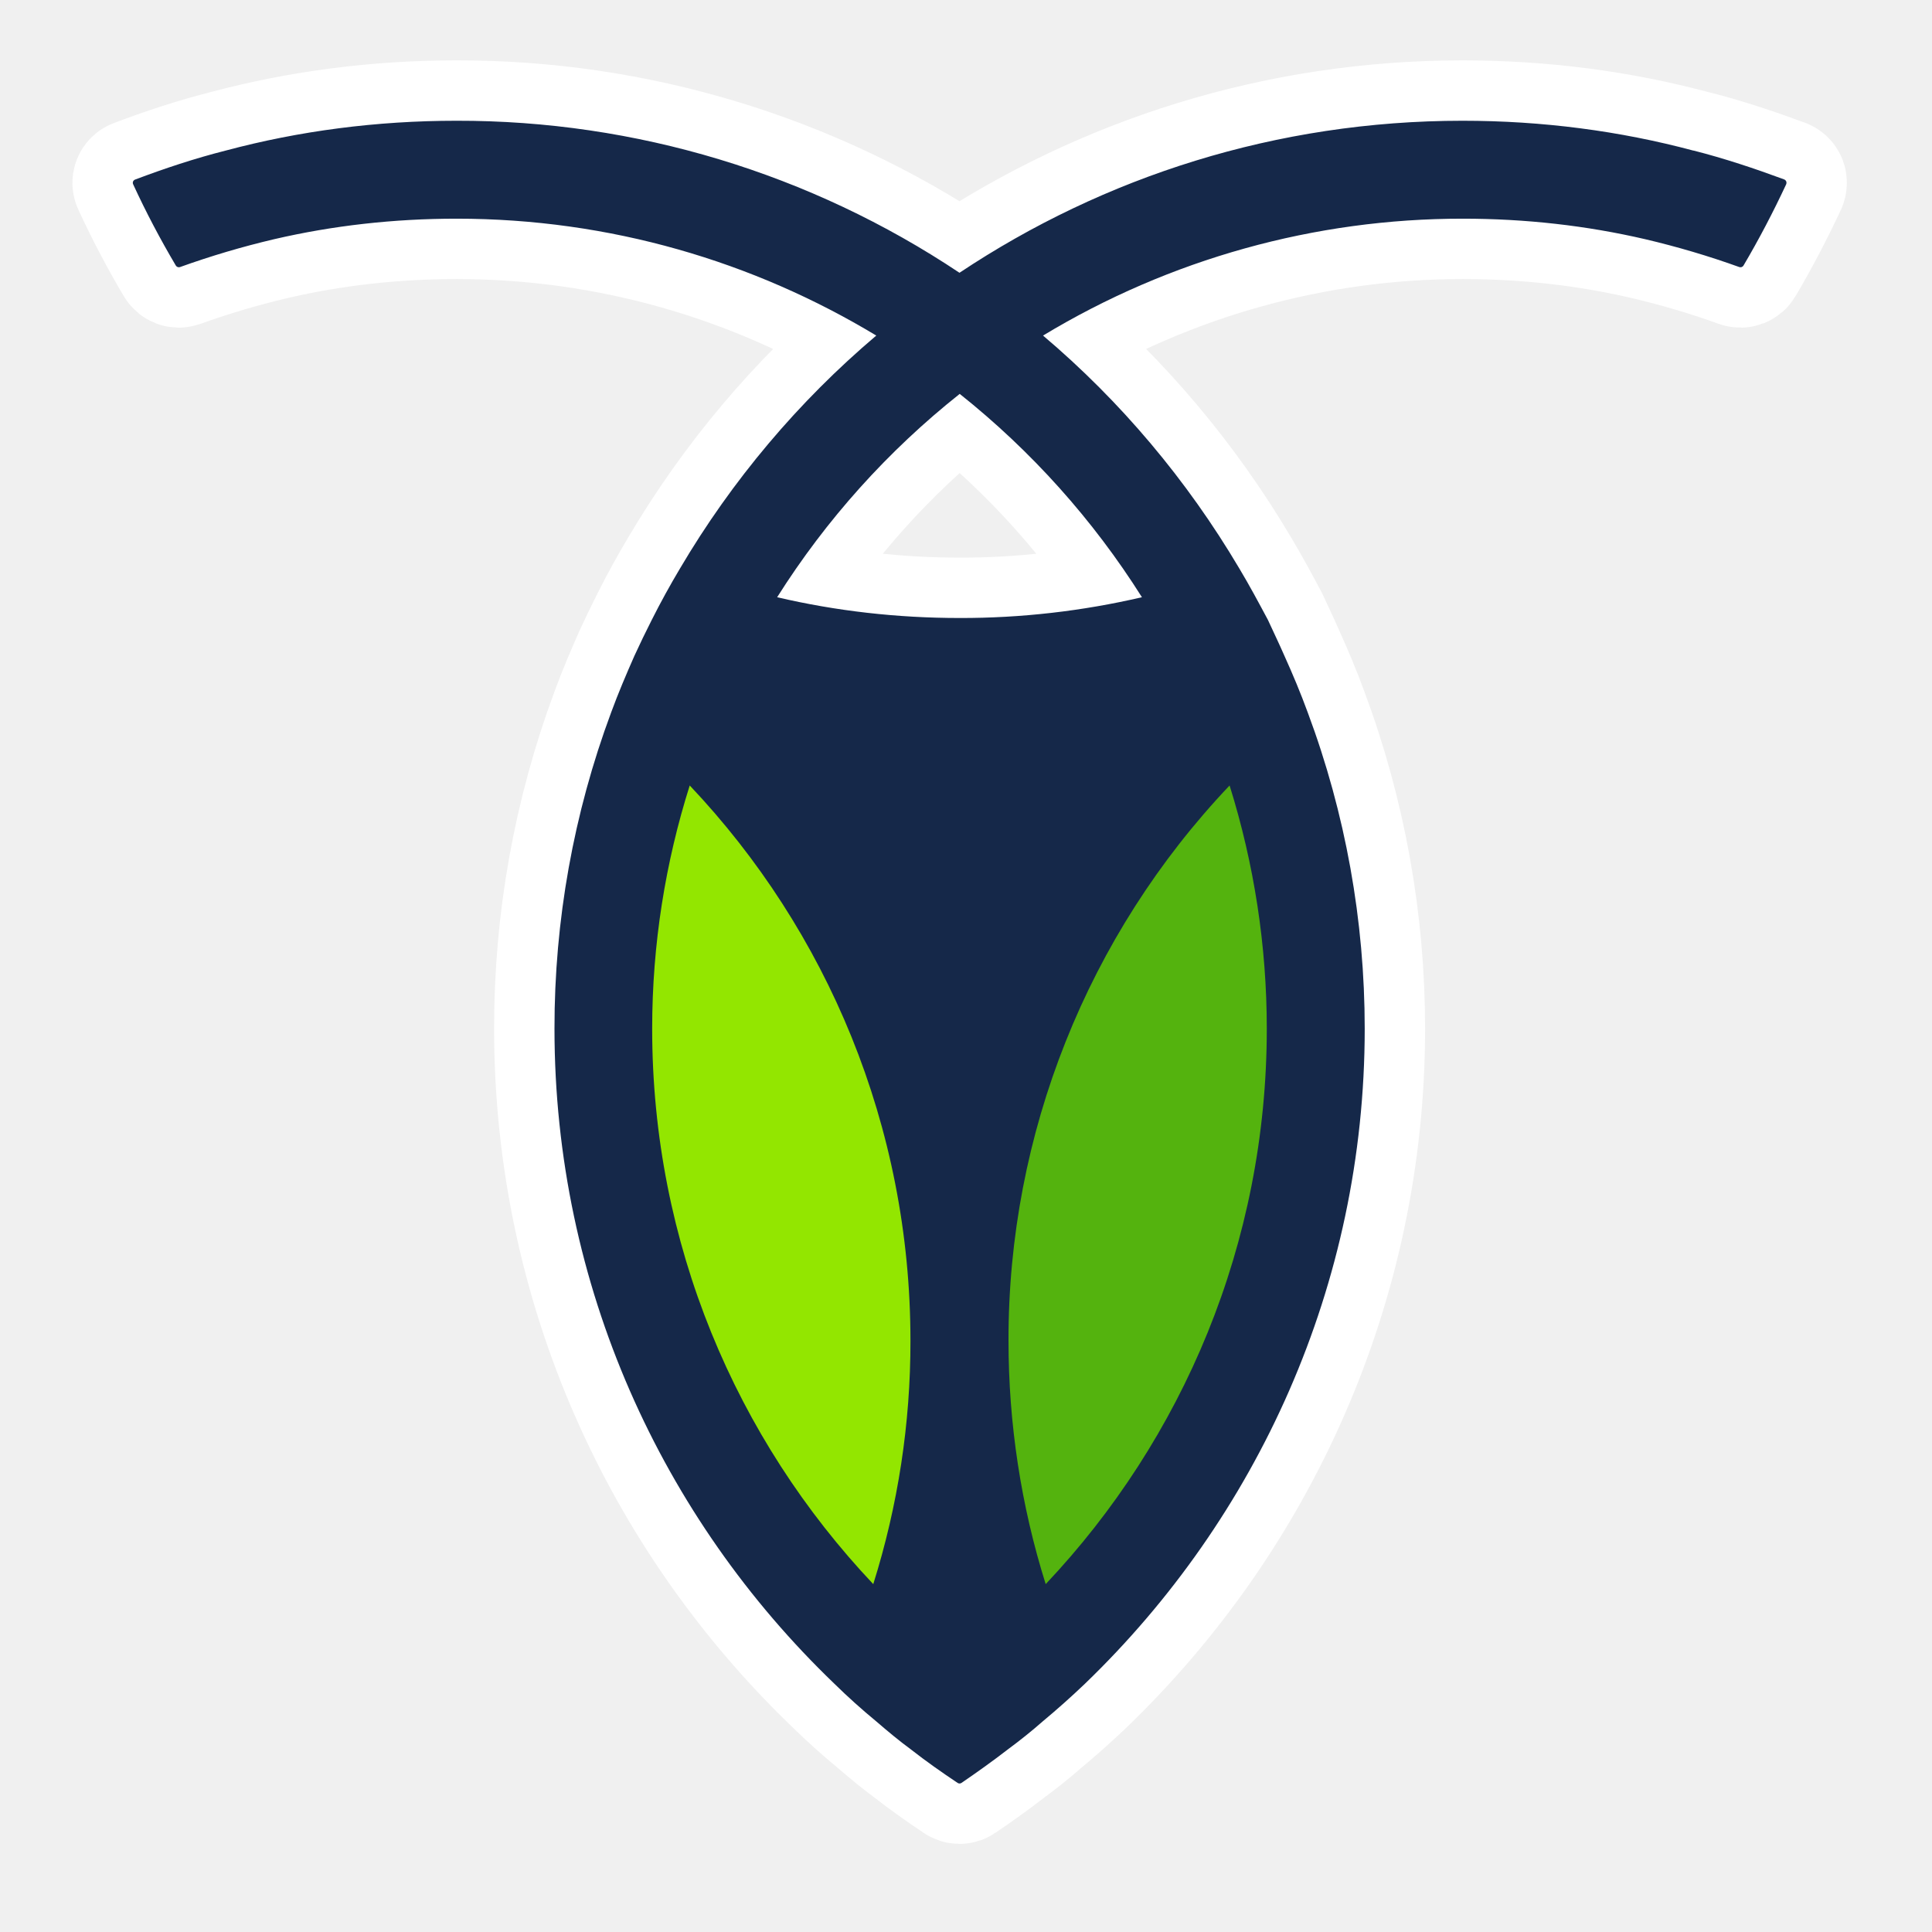
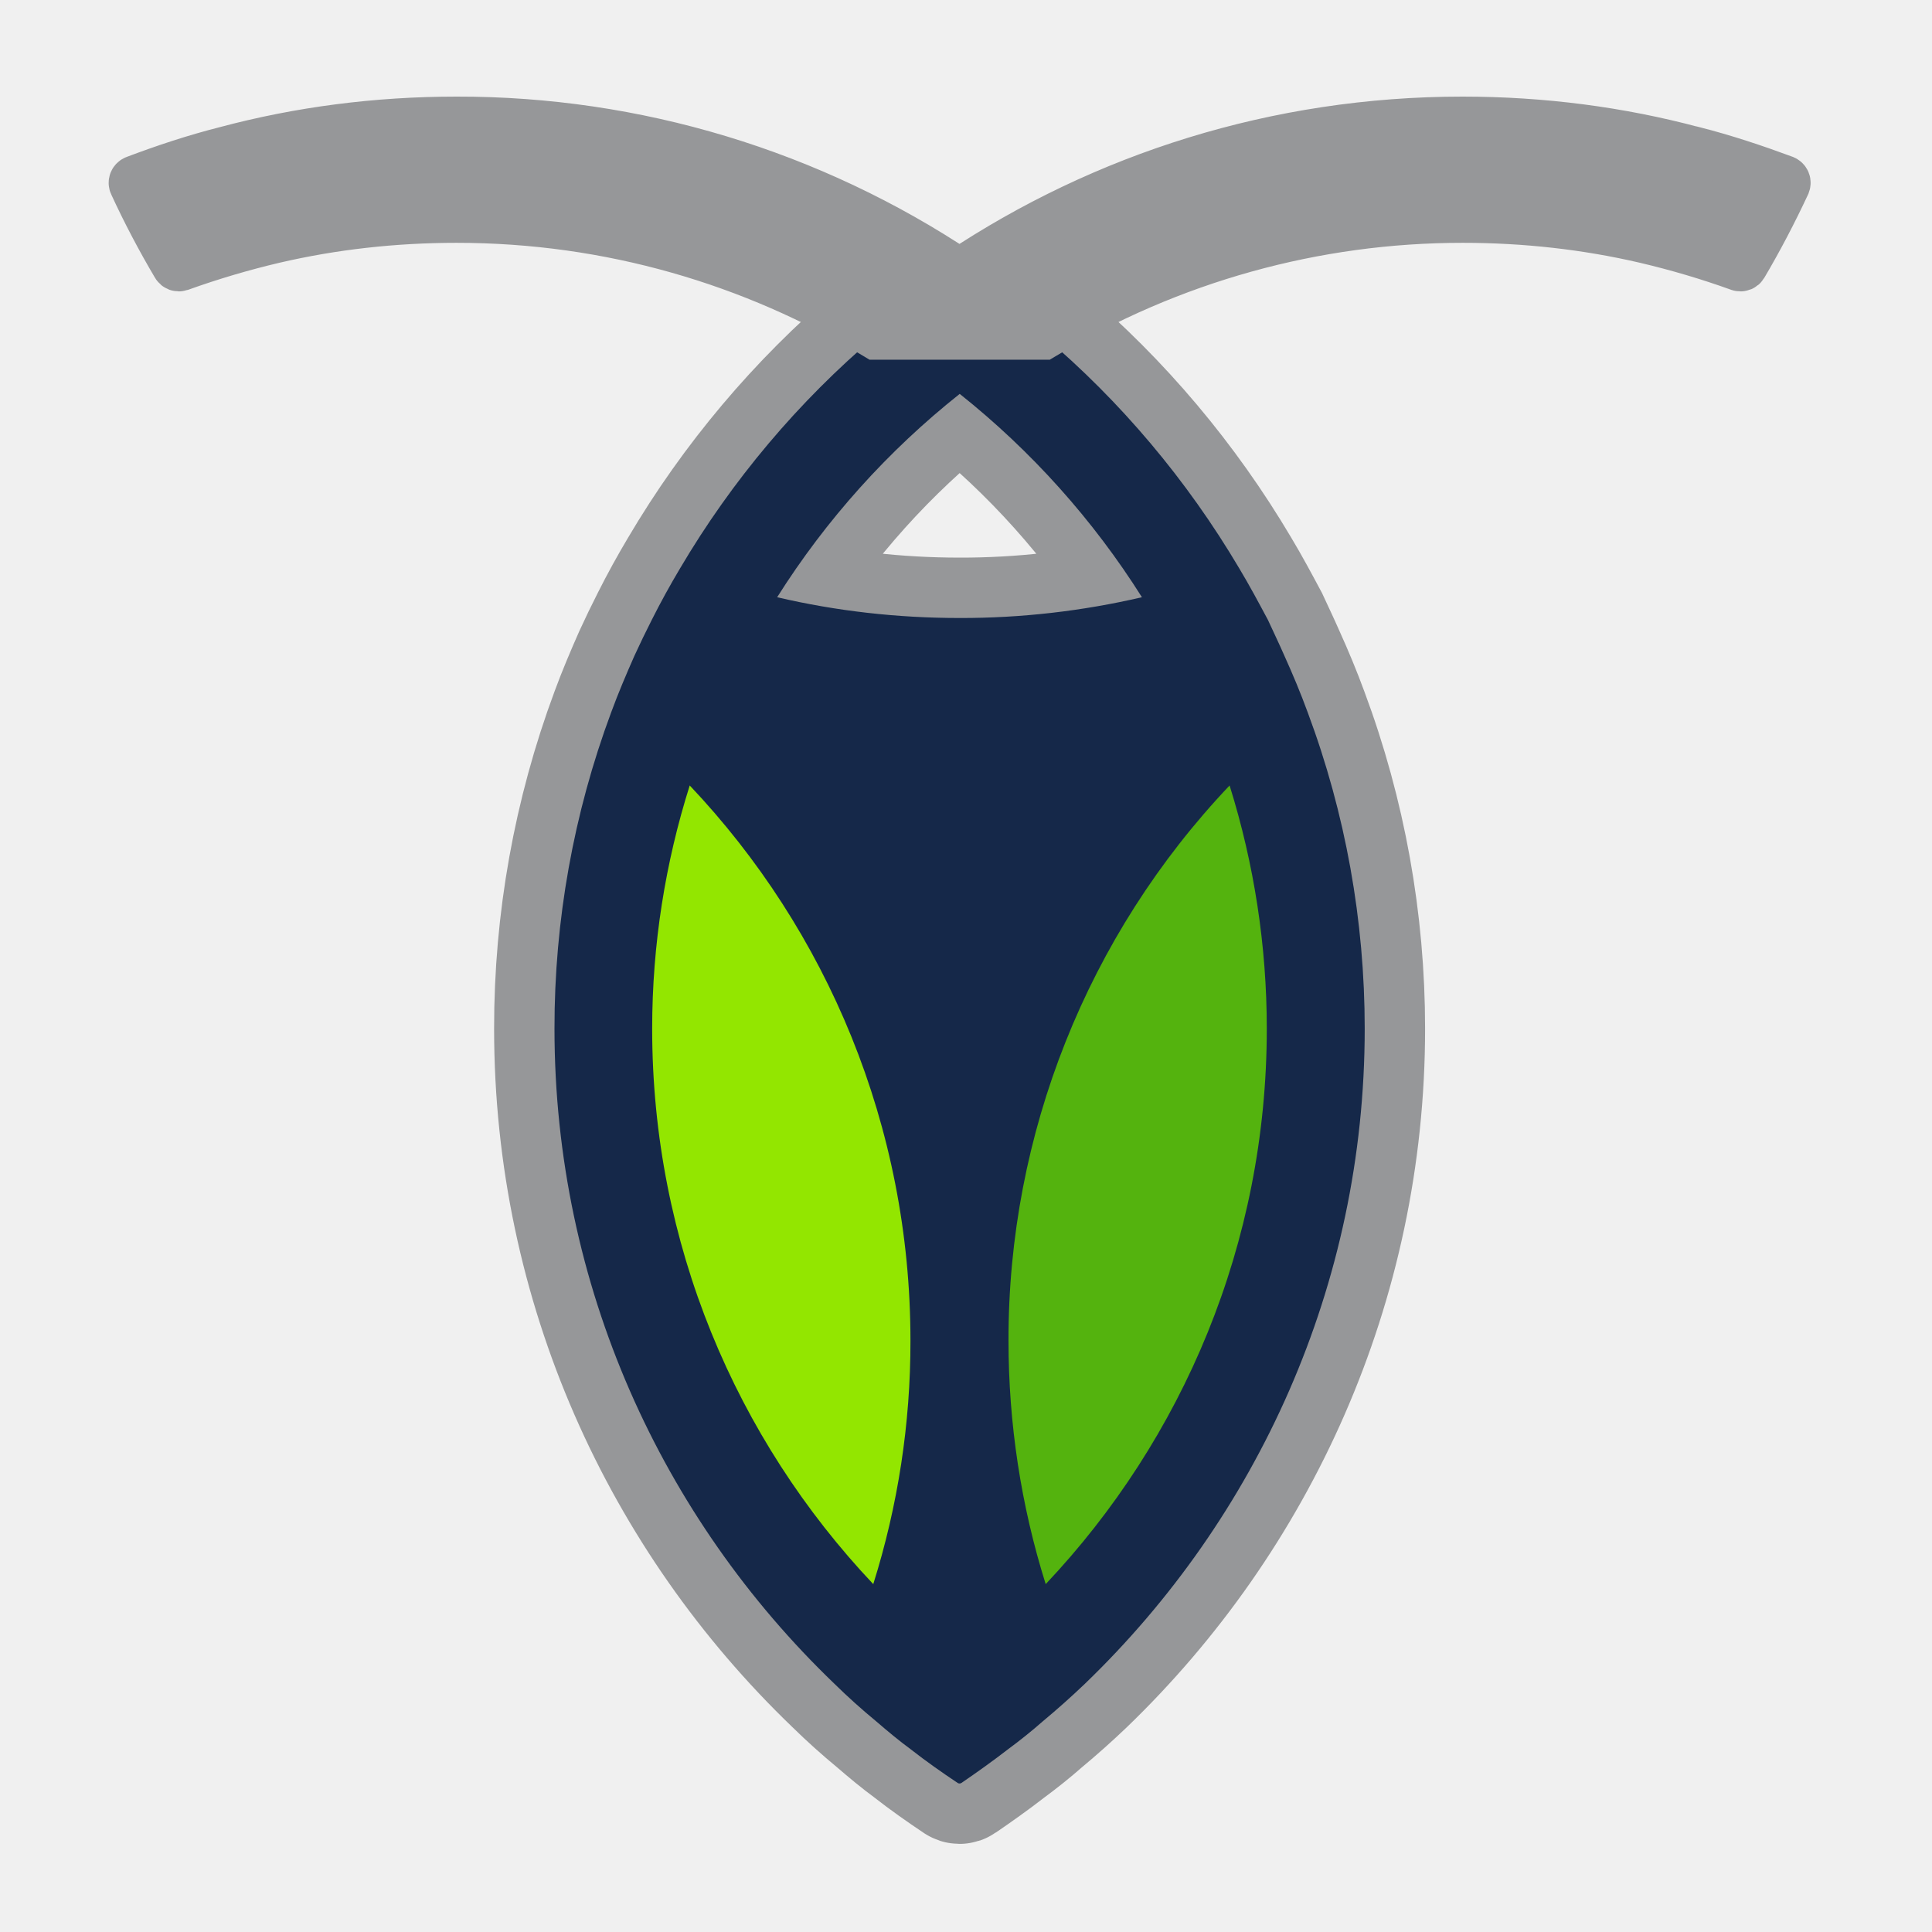
<svg xmlns="http://www.w3.org/2000/svg" width="16" height="16" viewBox="0 0 16 16">
-   <g fill="none" transform="translate(1.1 1)">
-     <path fill="#FFF" stroke="#FFF" d="M8.357,3.946 C7.862,4.061 7.356,4.119 6.848,4.118 C6.329,4.118 5.823,4.06 5.336,3.946 C5.741,3.304 6.253,2.734 6.848,2.262 C7.442,2.735 7.952,3.304 8.357,3.946 Z M12.923,0.247 C12.314,0.084 11.672,-1.14371439e-05 11.012,-1.14371439e-05 C9.473,-1.14371439e-05 8.041,0.463 6.846,1.259 C5.613,0.436 4.163,-0.003 2.68,-1.14371439e-05 C2.02,-1.14371439e-05 1.378,0.084 0.769,0.247 C0.512,0.312 0.263,0.395 0.019,0.487 C0.011,0.49 0.005,0.496 0.002,0.503 C-0.001,0.511 -0.001,0.519 0.003,0.527 C0.109,0.757 0.227,0.981 0.356,1.199 C0.363,1.211 0.378,1.216 0.39,1.212 C0.646,1.12 0.906,1.043 1.17,0.981 C1.656,0.868 2.162,0.811 2.681,0.811 C3.952,0.811 5.141,1.166 6.157,1.779 C5.511,2.326 4.962,2.978 4.532,3.707 C4.449,3.846 4.371,3.988 4.298,4.133 C4.248,4.231 4.2,4.331 4.154,4.431 C4.086,4.585 4.02,4.74 3.962,4.898 C3.65,5.736 3.491,6.624 3.492,7.519 C3.492,9.648 4.382,11.573 5.81,12.944 C5.921,13.053 6.037,13.157 6.157,13.256 C6.252,13.338 6.347,13.417 6.445,13.489 C6.57,13.587 6.7,13.678 6.83,13.765 C6.84,13.772 6.853,13.772 6.863,13.765 C6.993,13.676 7.121,13.585 7.245,13.489 C7.345,13.415 7.442,13.338 7.535,13.256 C7.655,13.156 7.772,13.052 7.885,12.944 C9.308,11.573 10.202,9.646 10.202,7.519 C10.202,6.625 10.043,5.738 9.73,4.9 C9.671,4.739 9.607,4.586 9.537,4.431 C9.492,4.328 9.444,4.229 9.4,4.133 C9.323,3.989 9.247,3.847 9.163,3.707 C8.731,2.977 8.182,2.324 7.538,1.779 C8.587,1.145 9.789,0.81 11.015,0.811 C11.533,0.811 12.039,0.868 12.525,0.981 C12.789,1.043 13.05,1.12 13.305,1.212 C13.318,1.216 13.332,1.211 13.339,1.199 C13.467,0.982 13.584,0.758 13.692,0.527 C13.695,0.519 13.696,0.511 13.693,0.503 C13.69,0.495 13.683,0.489 13.676,0.486 C13.43,0.395 13.181,0.312 12.926,0.247 L12.923,0.247 Z" />
-     <path fill="#152849" d="M8.357,3.946 C7.862,4.061 7.356,4.119 6.848,4.118 C6.329,4.118 5.823,4.06 5.336,3.946 C5.741,3.304 6.253,2.734 6.848,2.262 C7.442,2.735 7.952,3.304 8.357,3.946 Z M12.923,0.247 C12.314,0.084 11.672,-1.14371439e-05 11.012,-1.14371439e-05 C9.473,-1.14371439e-05 8.041,0.463 6.846,1.259 C5.613,0.436 4.163,-0.003 2.68,-1.14371439e-05 C2.02,-1.14371439e-05 1.378,0.084 0.769,0.247 C0.512,0.312 0.263,0.395 0.019,0.487 C0.011,0.49 0.005,0.496 0.002,0.503 C-0.001,0.511 -0.001,0.519 0.003,0.527 C0.109,0.757 0.227,0.981 0.356,1.199 C0.363,1.211 0.378,1.216 0.39,1.212 C0.646,1.12 0.906,1.043 1.17,0.981 C1.656,0.868 2.162,0.811 2.681,0.811 C3.952,0.811 5.141,1.166 6.157,1.779 C5.511,2.326 4.962,2.978 4.532,3.707 C4.449,3.846 4.371,3.988 4.298,4.133 C4.248,4.231 4.2,4.331 4.154,4.431 C4.086,4.585 4.02,4.74 3.962,4.898 C3.65,5.736 3.491,6.624 3.492,7.519 C3.492,9.648 4.382,11.573 5.81,12.944 C5.921,13.053 6.037,13.157 6.157,13.256 C6.252,13.338 6.347,13.417 6.445,13.489 C6.57,13.587 6.7,13.678 6.83,13.765 C6.84,13.772 6.853,13.772 6.863,13.765 C6.993,13.676 7.121,13.585 7.245,13.489 C7.345,13.415 7.442,13.338 7.535,13.256 C7.655,13.156 7.772,13.052 7.885,12.944 C9.308,11.573 10.202,9.646 10.202,7.519 C10.202,6.625 10.043,5.738 9.73,4.9 C9.671,4.739 9.607,4.586 9.537,4.431 C9.492,4.328 9.444,4.229 9.4,4.133 C9.323,3.989 9.247,3.847 9.163,3.707 C8.731,2.977 8.182,2.324 7.538,1.779 C8.587,1.145 9.789,0.81 11.015,0.811 C11.533,0.811 12.039,0.868 12.525,0.981 C12.789,1.043 13.05,1.12 13.305,1.212 C13.318,1.216 13.332,1.211 13.339,1.199 C13.467,0.982 13.584,0.758 13.692,0.527 C13.695,0.519 13.696,0.511 13.693,0.503 C13.69,0.495 13.683,0.489 13.676,0.486 C13.43,0.395 13.181,0.312 12.926,0.247 L12.923,0.247 Z" />
-     <path fill="#54B30E" d="M9.391,7.519 C9.391,9.299 8.695,10.917 7.56,12.119 C7.355,11.467 7.252,10.787 7.252,10.104 C7.249,8.393 7.905,6.746 9.083,5.505 C9.287,6.157 9.391,6.836 9.391,7.519 L9.391,7.519 Z" />
-     <path fill="#93E600" d="M6.44,10.104 C6.441,10.787 6.337,11.467 6.132,12.119 C4.996,10.917 4.301,9.299 4.301,7.519 C4.301,6.818 4.411,6.141 4.612,5.505 C5.747,6.704 6.44,8.325 6.44,10.104" />
+   <g fill="none" fill-rule="evenodd" transform="translate(1.1 1)">
+     <path fill="#FFF" fill-rule="nonzero" stroke="#969799" d="M8.357,3.946 C7.862,4.061 7.356,4.119 6.848,4.118 C6.329,4.118 5.823,4.06 5.336,3.946 C5.741,3.304 6.253,2.734 6.848,2.262 C7.442,2.735 7.952,3.304 8.357,3.946 Z M6.157,1.779 C5.511,2.326 4.962,2.978 4.532,3.707 C4.449,3.846 4.371,3.988 4.298,4.133 C4.248,4.231 4.2,4.331 4.154,4.431 C4.086,4.585 4.02,4.74 3.962,4.898 C3.65,5.736 3.491,6.624 3.492,7.519 C3.492,9.648 4.382,11.573 5.81,12.944 C5.921,13.053 6.037,13.157 6.157,13.256 C6.252,13.338 6.347,13.417 6.445,13.489 C6.57,13.587 6.7,13.678 6.83,13.765 C6.84,13.772 6.853,13.772 6.863,13.765 C6.993,13.676 7.121,13.585 7.245,13.489 C7.345,13.415 7.442,13.338 7.535,13.256 C7.655,13.156 7.772,13.052 7.885,12.944 C9.308,11.573 10.202,9.646 10.202,7.519 C10.202,6.625 10.043,5.738 9.73,4.9 C9.671,4.739 9.607,4.586 9.537,4.431 C9.492,4.328 9.444,4.229 9.4,4.133 C9.323,3.989 9.247,3.847 9.163,3.707 C8.731,2.977 8.182,2.324 7.538,1.779 L6.157,1.779 Z" />
+     <path fill="#152849" fill-rule="nonzero" d="M8.357,3.946 C7.862,4.061 7.356,4.119 6.848,4.118 C6.329,4.118 5.823,4.06 5.336,3.946 C5.741,3.304 6.253,2.734 6.848,2.262 C7.442,2.735 7.952,3.304 8.357,3.946 Z M12.923,0.247 C12.314,0.084 11.672,-1.14371439e-05 11.012,-1.14371439e-05 C9.473,-1.14371439e-05 8.041,0.463 6.846,1.259 C5.613,0.436 4.163,-0.003 2.68,-1.14371439e-05 C2.02,-1.14371439e-05 1.378,0.084 0.769,0.247 C0.512,0.312 0.263,0.395 0.019,0.487 C0.011,0.49 0.005,0.496 0.002,0.503 C-0.001,0.511 -0.001,0.519 0.003,0.527 C0.109,0.757 0.227,0.981 0.356,1.199 C0.363,1.211 0.378,1.216 0.39,1.212 C0.646,1.12 0.906,1.043 1.17,0.981 C1.656,0.868 2.162,0.811 2.681,0.811 C3.952,0.811 5.141,1.166 6.157,1.779 C5.511,2.326 4.962,2.978 4.532,3.707 C4.449,3.846 4.371,3.988 4.298,4.133 C4.248,4.231 4.2,4.331 4.154,4.431 C4.086,4.585 4.02,4.74 3.962,4.898 C3.65,5.736 3.491,6.624 3.492,7.519 C3.492,9.648 4.382,11.573 5.81,12.944 C5.921,13.053 6.037,13.157 6.157,13.256 C6.252,13.338 6.347,13.417 6.445,13.489 C6.57,13.587 6.7,13.678 6.83,13.765 C6.84,13.772 6.853,13.772 6.863,13.765 C6.993,13.676 7.121,13.585 7.245,13.489 C7.345,13.415 7.442,13.338 7.535,13.256 C7.655,13.156 7.772,13.052 7.885,12.944 C9.308,11.573 10.202,9.646 10.202,7.519 C10.202,6.625 10.043,5.738 9.73,4.9 C9.671,4.739 9.607,4.586 9.537,4.431 C9.492,4.328 9.444,4.229 9.4,4.133 C9.323,3.989 9.247,3.847 9.163,3.707 C8.731,2.977 8.182,2.324 7.538,1.779 C8.587,1.145 9.789,0.81 11.015,0.811 C11.533,0.811 12.039,0.868 12.525,0.981 C12.789,1.043 13.05,1.12 13.305,1.212 C13.318,1.216 13.332,1.211 13.339,1.199 C13.467,0.982 13.584,0.758 13.692,0.527 C13.695,0.519 13.696,0.511 13.693,0.503 C13.69,0.495 13.683,0.489 13.676,0.486 C13.43,0.395 13.181,0.312 12.926,0.247 L12.923,0.247 Z" />
+     <path fill="#969799" stroke="#969799" stroke-width=".4" d="M12.923,0.247 C12.314,0.084 11.672,6.63476503e-14 11.012,6.63476503e-14 C9.473,6.63476503e-14 8.041,0.463 6.846,1.259 C5.613,0.436 4.163,-0.003 2.68,6.63476503e-14 C2.02,6.63476503e-14 1.378,0.084 0.769,0.247 C0.512,0.312 0.263,0.395 0.019,0.487 C0.011,0.49 0.005,0.496 0.002,0.503 C-0.001,0.511 -0.001,0.519 0.003,0.527 C0.109,0.757 0.227,0.981 0.356,1.199 C0.363,1.211 0.378,1.216 0.39,1.212 C0.646,1.12 0.906,1.043 1.17,0.981 C1.656,0.868 2.162,0.811 2.681,0.811 C3.952,0.811 5.141,1.166 6.157,1.779 L7.538,1.779 C8.587,1.145 9.789,0.81 11.015,0.811 C11.533,0.811 12.039,0.868 12.525,0.981 C12.789,1.043 13.05,1.12 13.305,1.212 C13.318,1.216 13.332,1.211 13.339,1.199 C13.467,0.982 13.584,0.758 13.692,0.527 C13.695,0.519 13.696,0.511 13.693,0.503 C13.69,0.495 13.683,0.489 13.676,0.486 C13.43,0.395 13.181,0.312 12.926,0.247 L12.923,0.247 Z" />
+     <path fill="#54B30E" fill-rule="nonzero" d="M9.391,7.519 C9.391,9.299 8.695,10.917 7.56,12.119 C7.355,11.467 7.252,10.787 7.252,10.104 C7.249,8.393 7.905,6.746 9.083,5.505 C9.287,6.157 9.391,6.836 9.391,7.519 L9.391,7.519 Z" />
+     <path fill="#93E600" fill-rule="nonzero" d="M6.44,10.104 C6.441,10.787 6.337,11.467 6.132,12.119 C4.996,10.917 4.301,9.299 4.301,7.519 C4.301,6.818 4.411,6.141 4.612,5.505 C5.747,6.704 6.44,8.325 6.44,10.104" />
  </g>
</svg>
